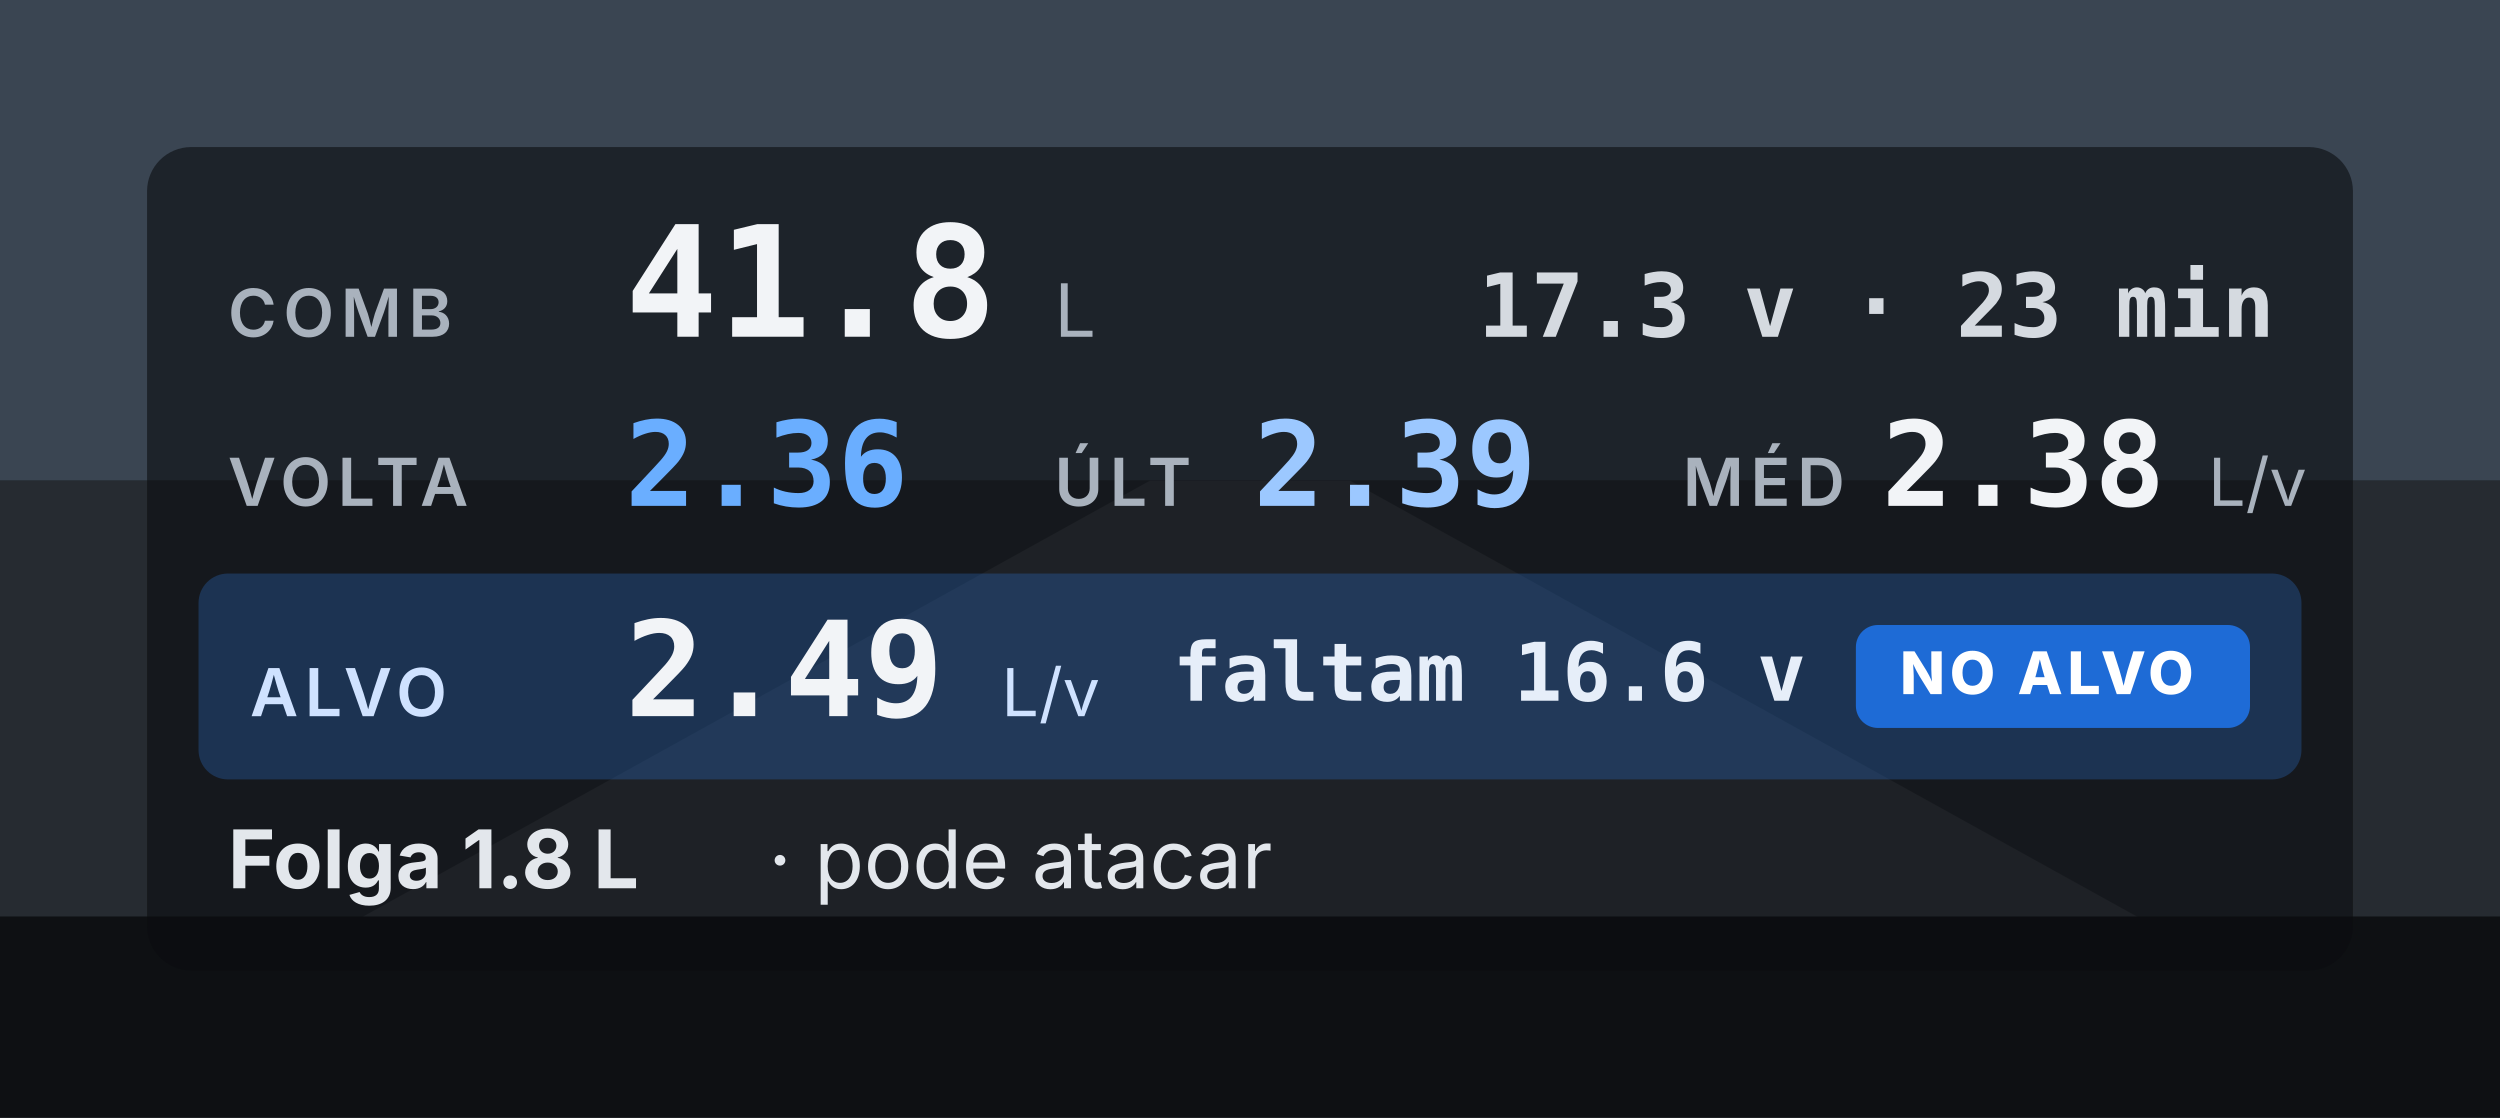
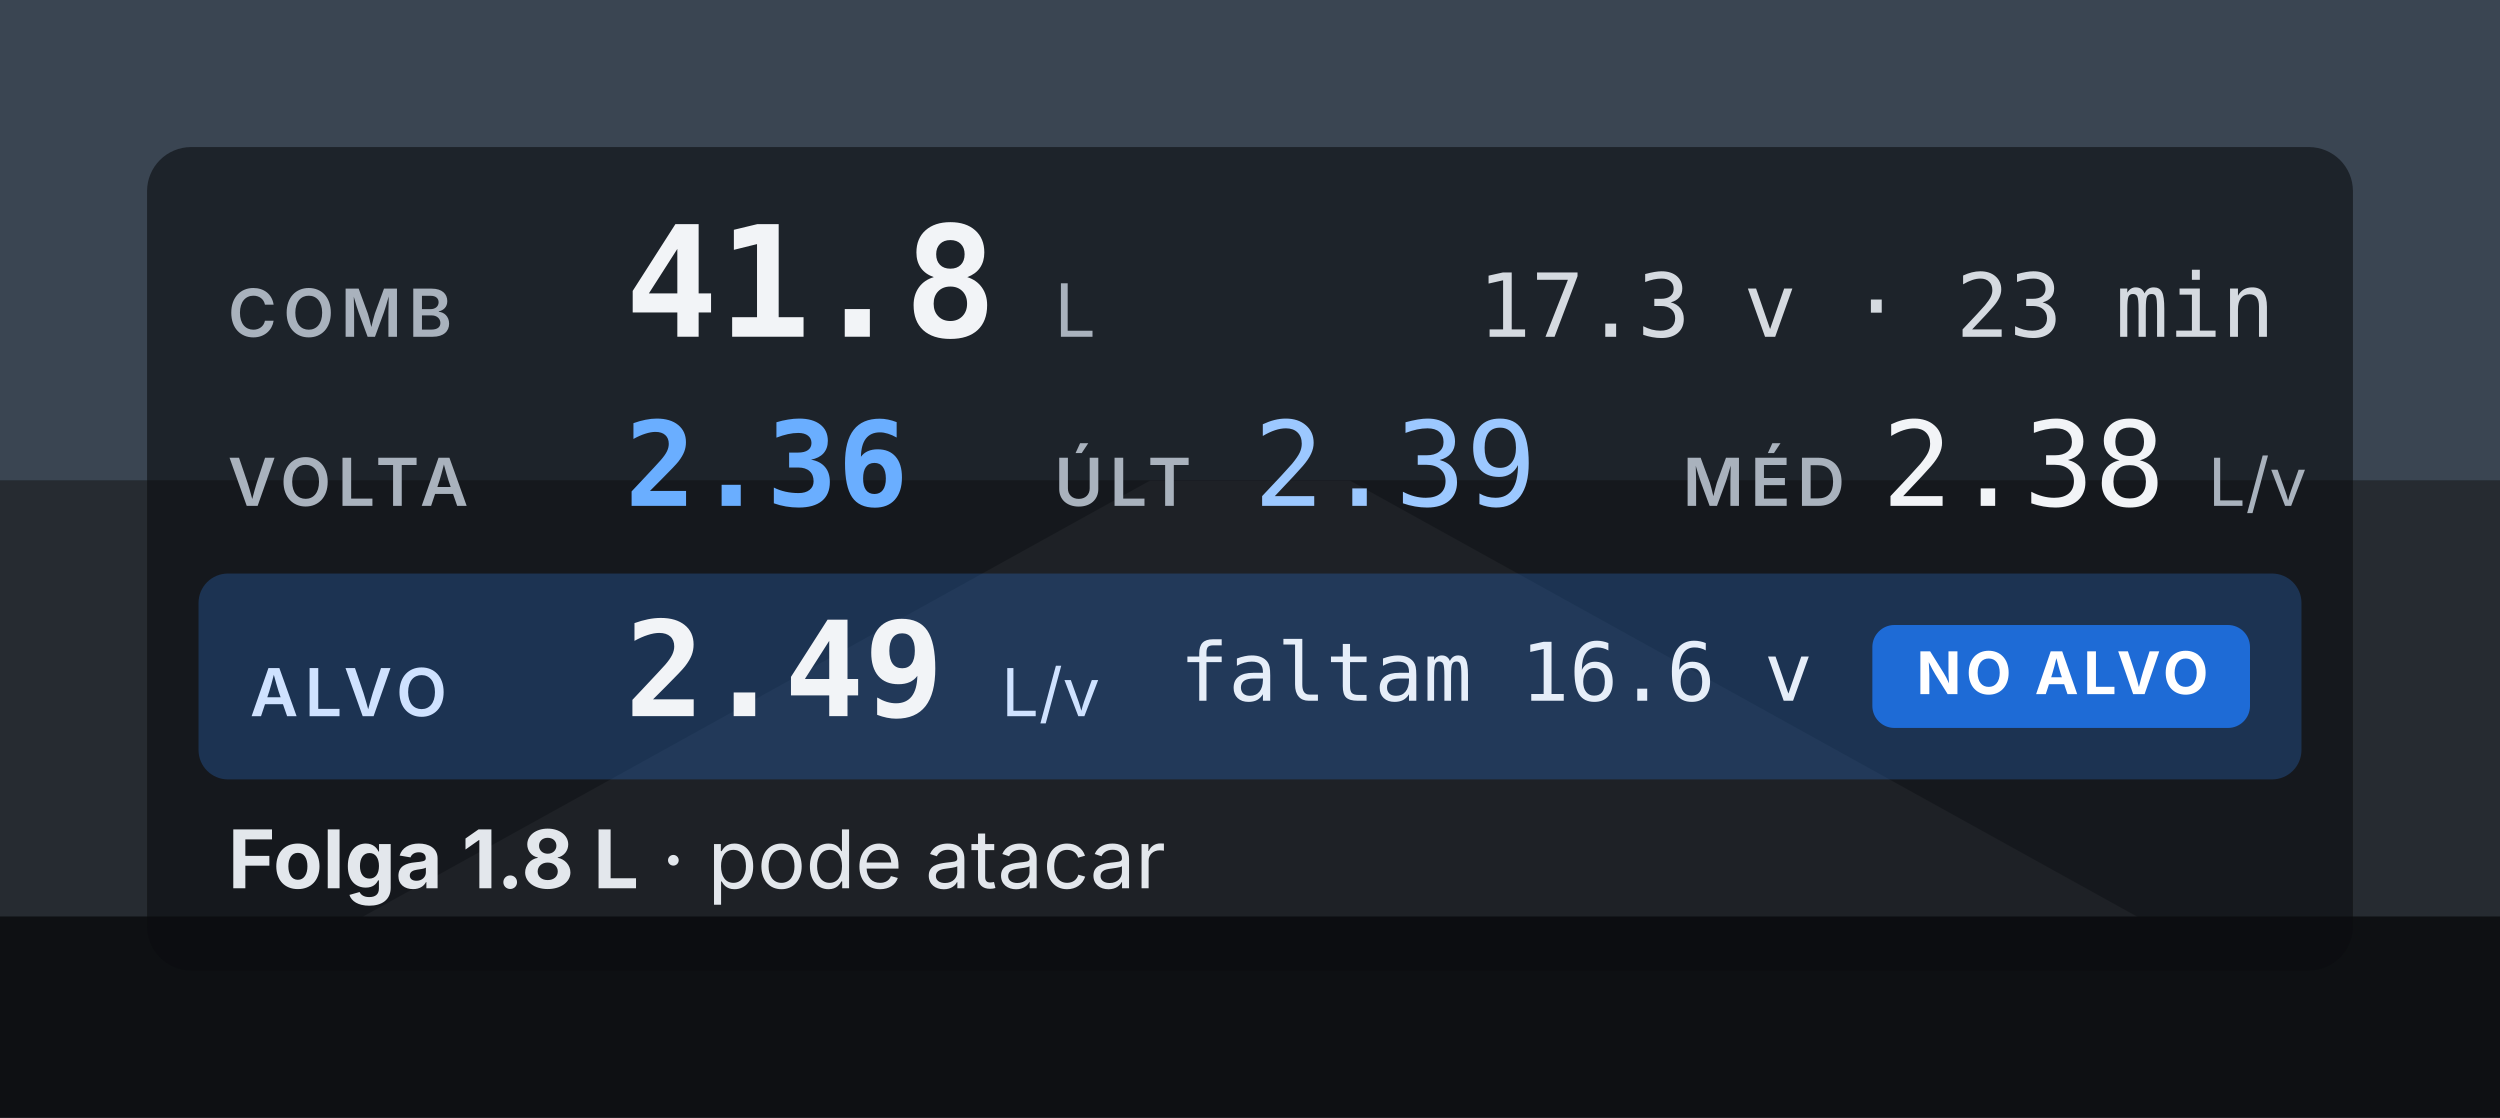
<svg xmlns="http://www.w3.org/2000/svg" width="680" height="304" viewBox="0 0 680 304">
  <rect width="680" height="304" fill="#1C2026" />
  <rect width="680" height="130.72" fill="#3A4552" />
  <rect y="130.72" width="680" height="173.28" fill="#262B31" />
  <polygon points="312.8,130.72 367.2,130.72 680,304 0,304" fill="#3B4048" />
  <rect y="249.28" width="680" height="54.72" fill="#0E1013" />
  <g transform="translate(40 40)">
    <rect x="0" y="0" width="600" height="224" rx="12" fill="#0A0C10" fill-opacity="0.6" />
-     <text x="22" y="51.6" font-family="Inter, system-ui, sans-serif" font-size="18" font-weight="600" letter-spacing="1.8" fill="#A9B2BD" xml:space="preserve">COMB</text>
-     <text x="130" y="51.6" font-family="'JetBrains Mono', monospace" font-size="42" font-weight="600" fill="#F2F4F7" xml:space="preserve">41.8</text>
-     <text x="246.8" y="51.6" font-family="Inter, system-ui, sans-serif" font-size="20" font-weight="400" fill="#A9B2BD" xml:space="preserve">L</text>
-     <text x="362" y="51.6" font-family="'JetBrains Mono', monospace" font-size="24" font-weight="600" fill="#D5DAE0" xml:space="preserve">17.3 v · 23 min</text>
-     <text x="22" y="97.6" font-family="Inter, system-ui, sans-serif" font-size="18" font-weight="600" letter-spacing="1.8" fill="#A9B2BD" xml:space="preserve">VOLTA</text>
-     <text x="130" y="97.6" font-family="'JetBrains Mono', monospace" font-size="32" font-weight="700" fill="#6AAEFF" xml:space="preserve">2.36</text>
-     <text x="246.8" y="97.6" font-family="Inter, system-ui, sans-serif" font-size="18" font-weight="600" letter-spacing="1.8" fill="#A9B2BD" xml:space="preserve">ÚLT</text>
-     <text x="300.92" y="97.6" font-family="'JetBrains Mono', monospace" font-size="32" font-weight="600" fill="#9CC8FF" xml:space="preserve">2.39</text>
-     <text x="417.72" y="97.6" font-family="Inter, system-ui, sans-serif" font-size="18" font-weight="600" letter-spacing="1.8" fill="#A9B2BD" xml:space="preserve">MÉD</text>
-     <text x="471.84" y="97.6" font-family="'JetBrains Mono', monospace" font-size="32" font-weight="600" fill="#F2F4F7" xml:space="preserve">2.38</text>
-     <text x="560.64" y="97.6" font-family="Inter, system-ui, sans-serif" font-size="18" font-weight="400" fill="#A9B2BD" xml:space="preserve">L/v</text>
+     <text x="22" y="51.6" xml:space="preserve" font-family="Inter, system-ui, sans-serif" font-size="18" font-weight="600" letter-spacing="1.8" fill="#A9B2BD">COMB</text>
+     <text x="130" y="51.6" xml:space="preserve" font-family="'JetBrains Mono', monospace" font-size="42" font-weight="600" fill="#F2F4F7">41.8</text>
+     <text x="246.8" y="51.6" xml:space="preserve" font-family="Inter, system-ui, sans-serif" font-size="20" font-weight="400" fill="#A9B2BD">L</text>
+     <text x="362" y="51.6" xml:space="preserve" font-family="'JetBrains Mono', monospace" font-size="24" font-weight="400" fill="#D5DAE0">17.3 v · 23 min</text>
+     <text x="22" y="97.6" xml:space="preserve" font-family="Inter, system-ui, sans-serif" font-size="18" font-weight="600" letter-spacing="1.8" fill="#A9B2BD">VOLTA</text>
+     <text x="130" y="97.6" xml:space="preserve" font-family="'JetBrains Mono', monospace" font-size="32" font-weight="700" fill="#6AAEFF">2.36</text>
+     <text x="246.8" y="97.6" xml:space="preserve" font-family="Inter, system-ui, sans-serif" font-size="18" font-weight="600" letter-spacing="1.8" fill="#A9B2BD">ÚLT</text>
+     <text x="300.92" y="97.6" xml:space="preserve" font-family="'JetBrains Mono', monospace" font-size="32" font-weight="500" fill="#9CC8FF">2.39</text>
+     <text x="417.72" y="97.6" xml:space="preserve" font-family="Inter, system-ui, sans-serif" font-size="18" font-weight="600" letter-spacing="1.8" fill="#A9B2BD">MÉD</text>
+     <text x="471.84" y="97.6" xml:space="preserve" font-family="'JetBrains Mono', monospace" font-size="32" font-weight="500" fill="#F2F4F7">2.38</text>
+     <text x="560.64" y="97.6" xml:space="preserve" font-family="Inter, system-ui, sans-serif" font-size="18" font-weight="400" fill="#A9B2BD">L/v</text>
    <rect x="14" y="116" width="572" height="56" rx="8" fill="#2F80ED" fill-opacity="0.259" />
-     <text x="28" y="154.8" font-family="Inter, system-ui, sans-serif" font-size="18" font-weight="600" letter-spacing="1.8" fill="#CFE2FF" xml:space="preserve">ALVO</text>
-     <text x="130" y="154.8" font-family="'JetBrains Mono', monospace" font-size="36" font-weight="700" fill="#F2F4F7" xml:space="preserve">2.49</text>
-     <text x="232.4" y="154.8" font-family="Inter, system-ui, sans-serif" font-size="18" font-weight="400" fill="#CFE2FF" xml:space="preserve">L/v</text>
-     <rect x="464.8" y="130" width="107.2" height="28" rx="6" fill="#1E6BD6" />
-     <text x="476.8" y="148.8" font-family="Inter, system-ui, sans-serif" font-size="16" font-weight="800" letter-spacing="1.28" fill="#FFFFFF" xml:space="preserve">NO ALVO</text>
-     <text x="279" y="150.6" font-family="'JetBrains Mono', monospace" font-size="22" font-weight="600" fill="#E6EEF9" xml:space="preserve">faltam 16.6 v</text>
-     <text x="22" y="201.6" font-family="Inter, system-ui, sans-serif" font-size="22" font-weight="700" fill="#E3E7EC" xml:space="preserve">Folga 1.8 L</text>
-     <text x="162.8" y="201.6" font-family="Inter, system-ui, sans-serif" font-size="22" font-weight="400" fill="#E3E7EC" xml:space="preserve"> · pode atacar</text>
+     <text x="28" y="154.8" xml:space="preserve" font-family="Inter, system-ui, sans-serif" font-size="18" font-weight="600" letter-spacing="1.8" fill="#CFE2FF">ALVO</text>
+     <text x="130" y="154.8" xml:space="preserve" font-family="'JetBrains Mono', monospace" font-size="36" font-weight="700" fill="#F2F4F7">2.49</text>
+     <text x="232.4" y="154.8" xml:space="preserve" font-family="Inter, system-ui, sans-serif" font-size="18" font-weight="400" fill="#CFE2FF">L/v</text>
+     <rect x="469.28" y="130" width="102.72" height="28" rx="6" fill="#1E6BD6" />
+     <text x="481.28" y="148.8" xml:space="preserve" font-family="Inter, system-ui, sans-serif" font-size="16" font-weight="700" letter-spacing="1.28" fill="#FFFFFF">NO ALVO</text>
+     <text x="280.88" y="150.6" xml:space="preserve" font-family="'JetBrains Mono', monospace" font-size="22" font-weight="400" fill="#E6EEF9">faltam 16.6 v</text>
+     <text x="22" y="201.6" xml:space="preserve" font-family="Inter, system-ui, sans-serif" font-size="22" font-weight="700" fill="#E3E7EC">Folga 1.8 L<tspan font-family="Inter, system-ui, sans-serif" font-size="22" font-weight="400" fill="#E3E7EC"> · pode atacar</tspan>
+     </text>
  </g>
</svg>
